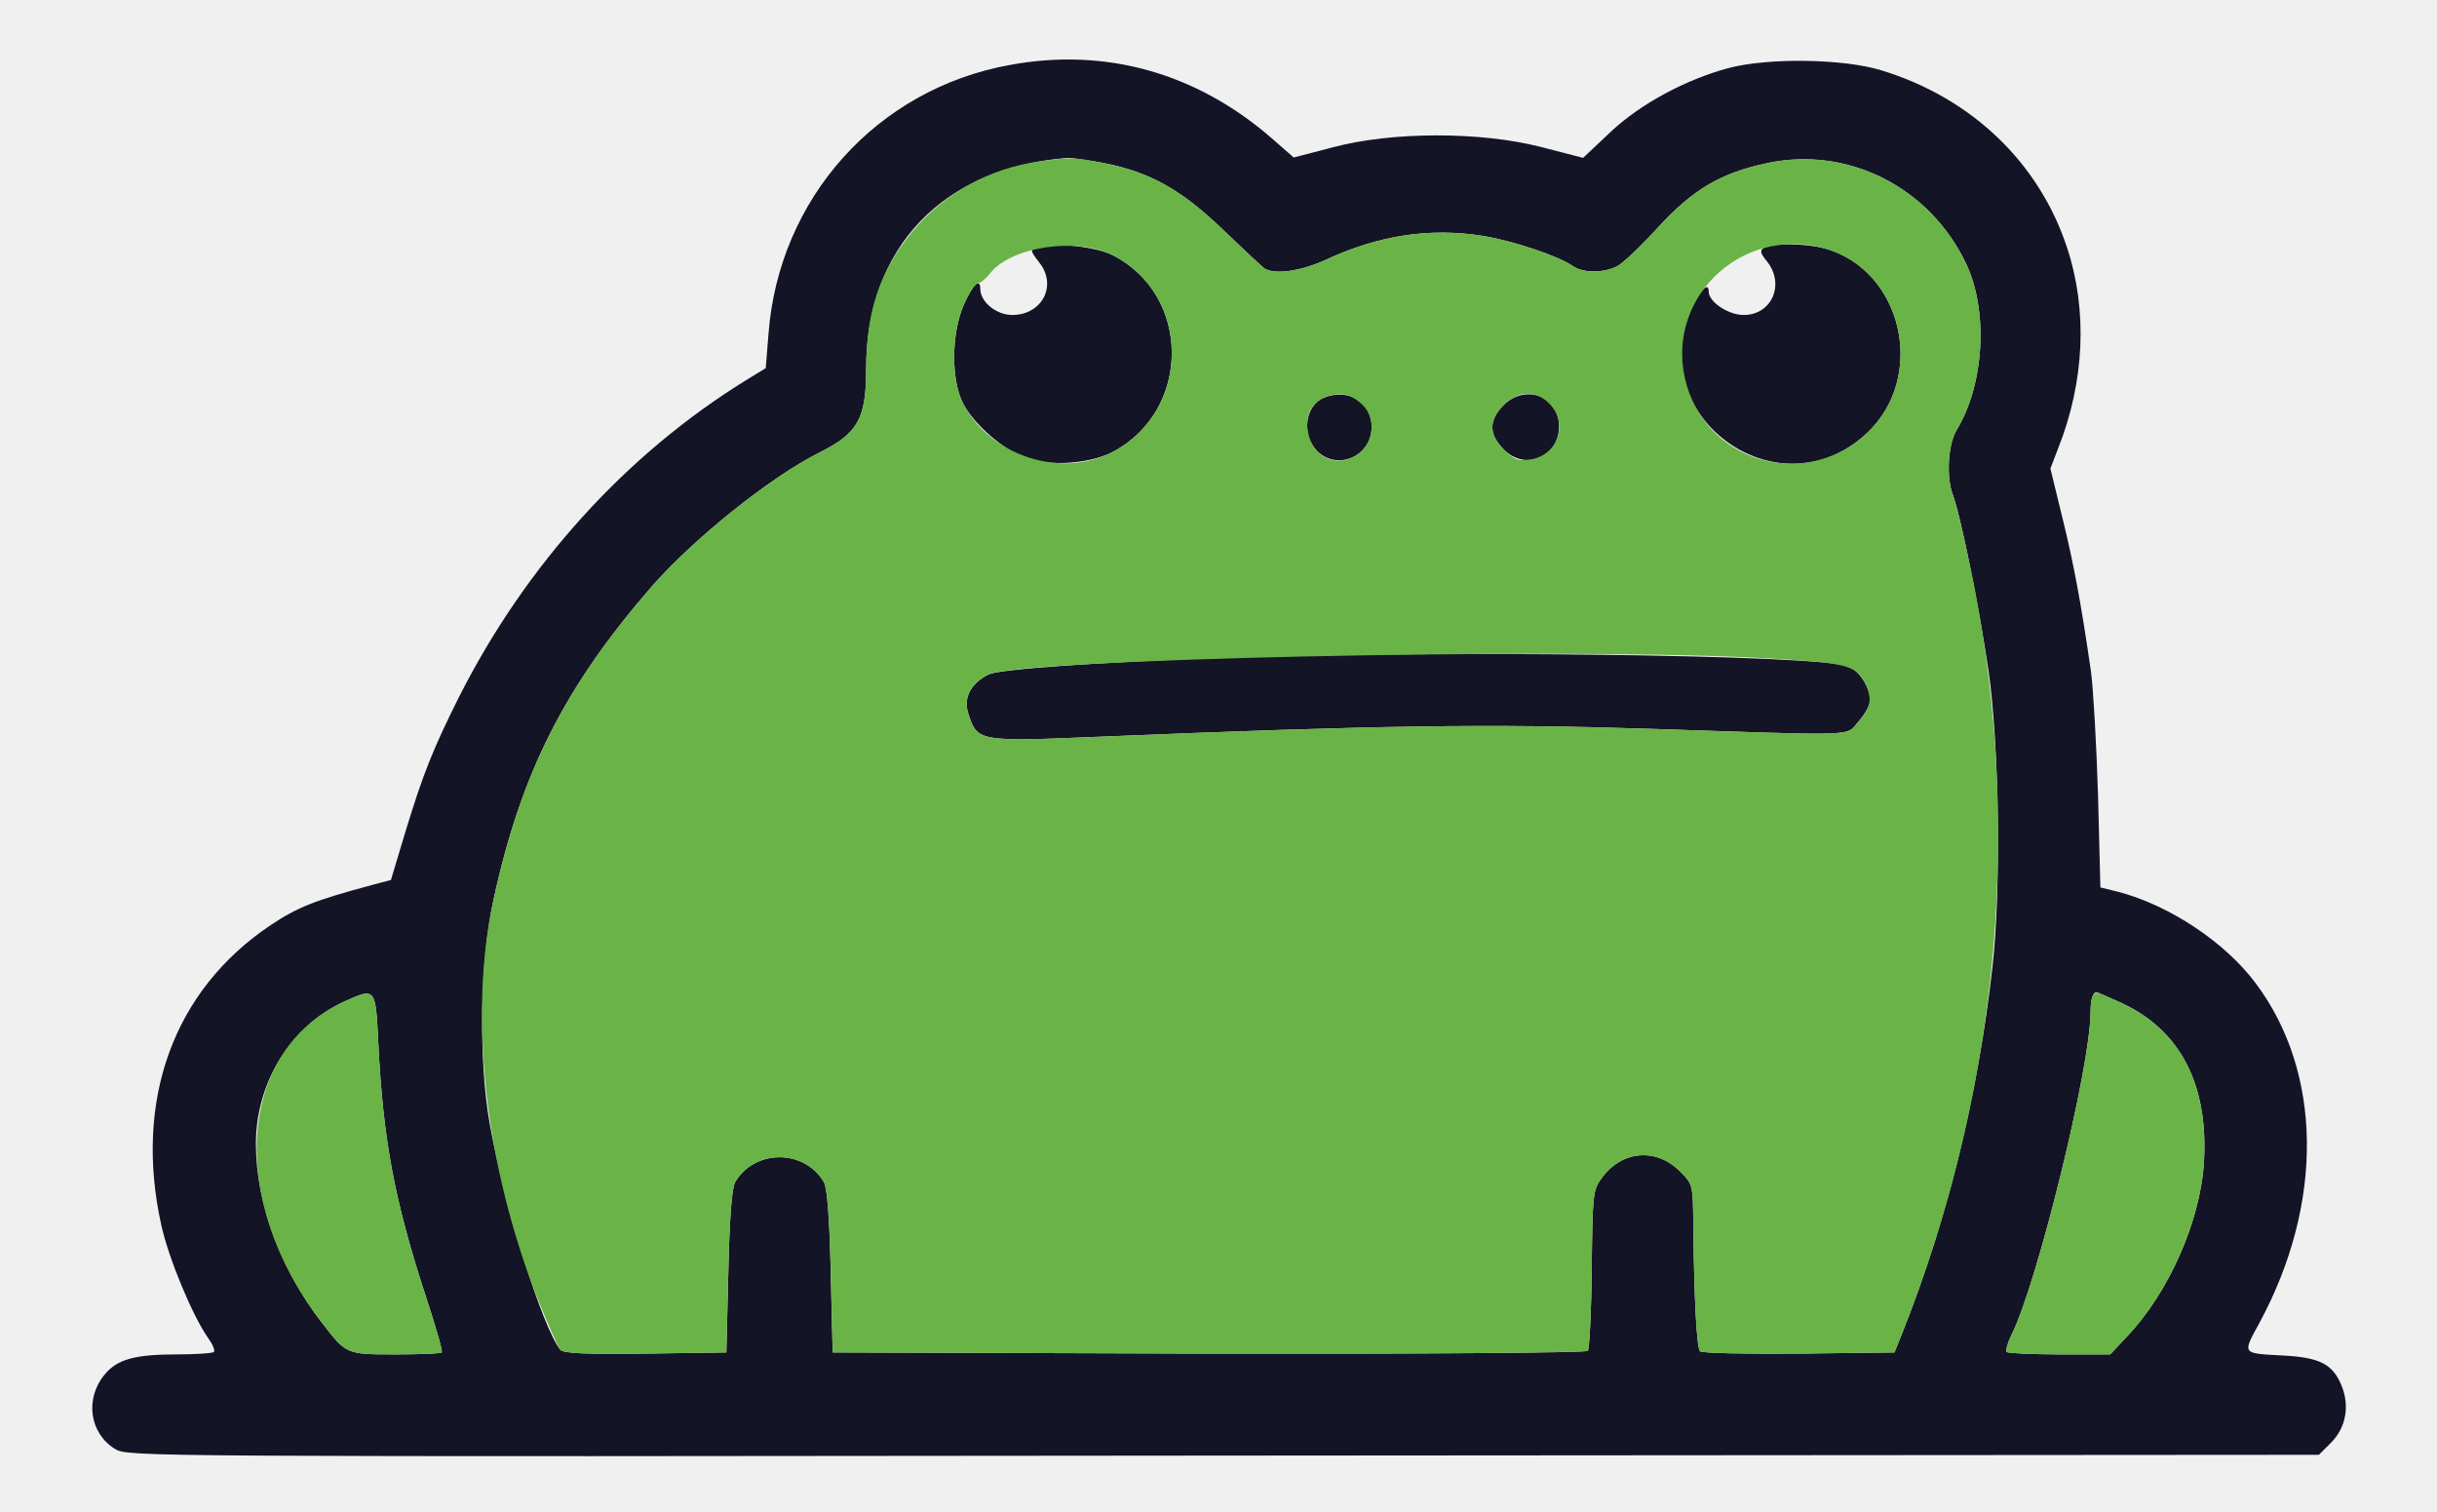
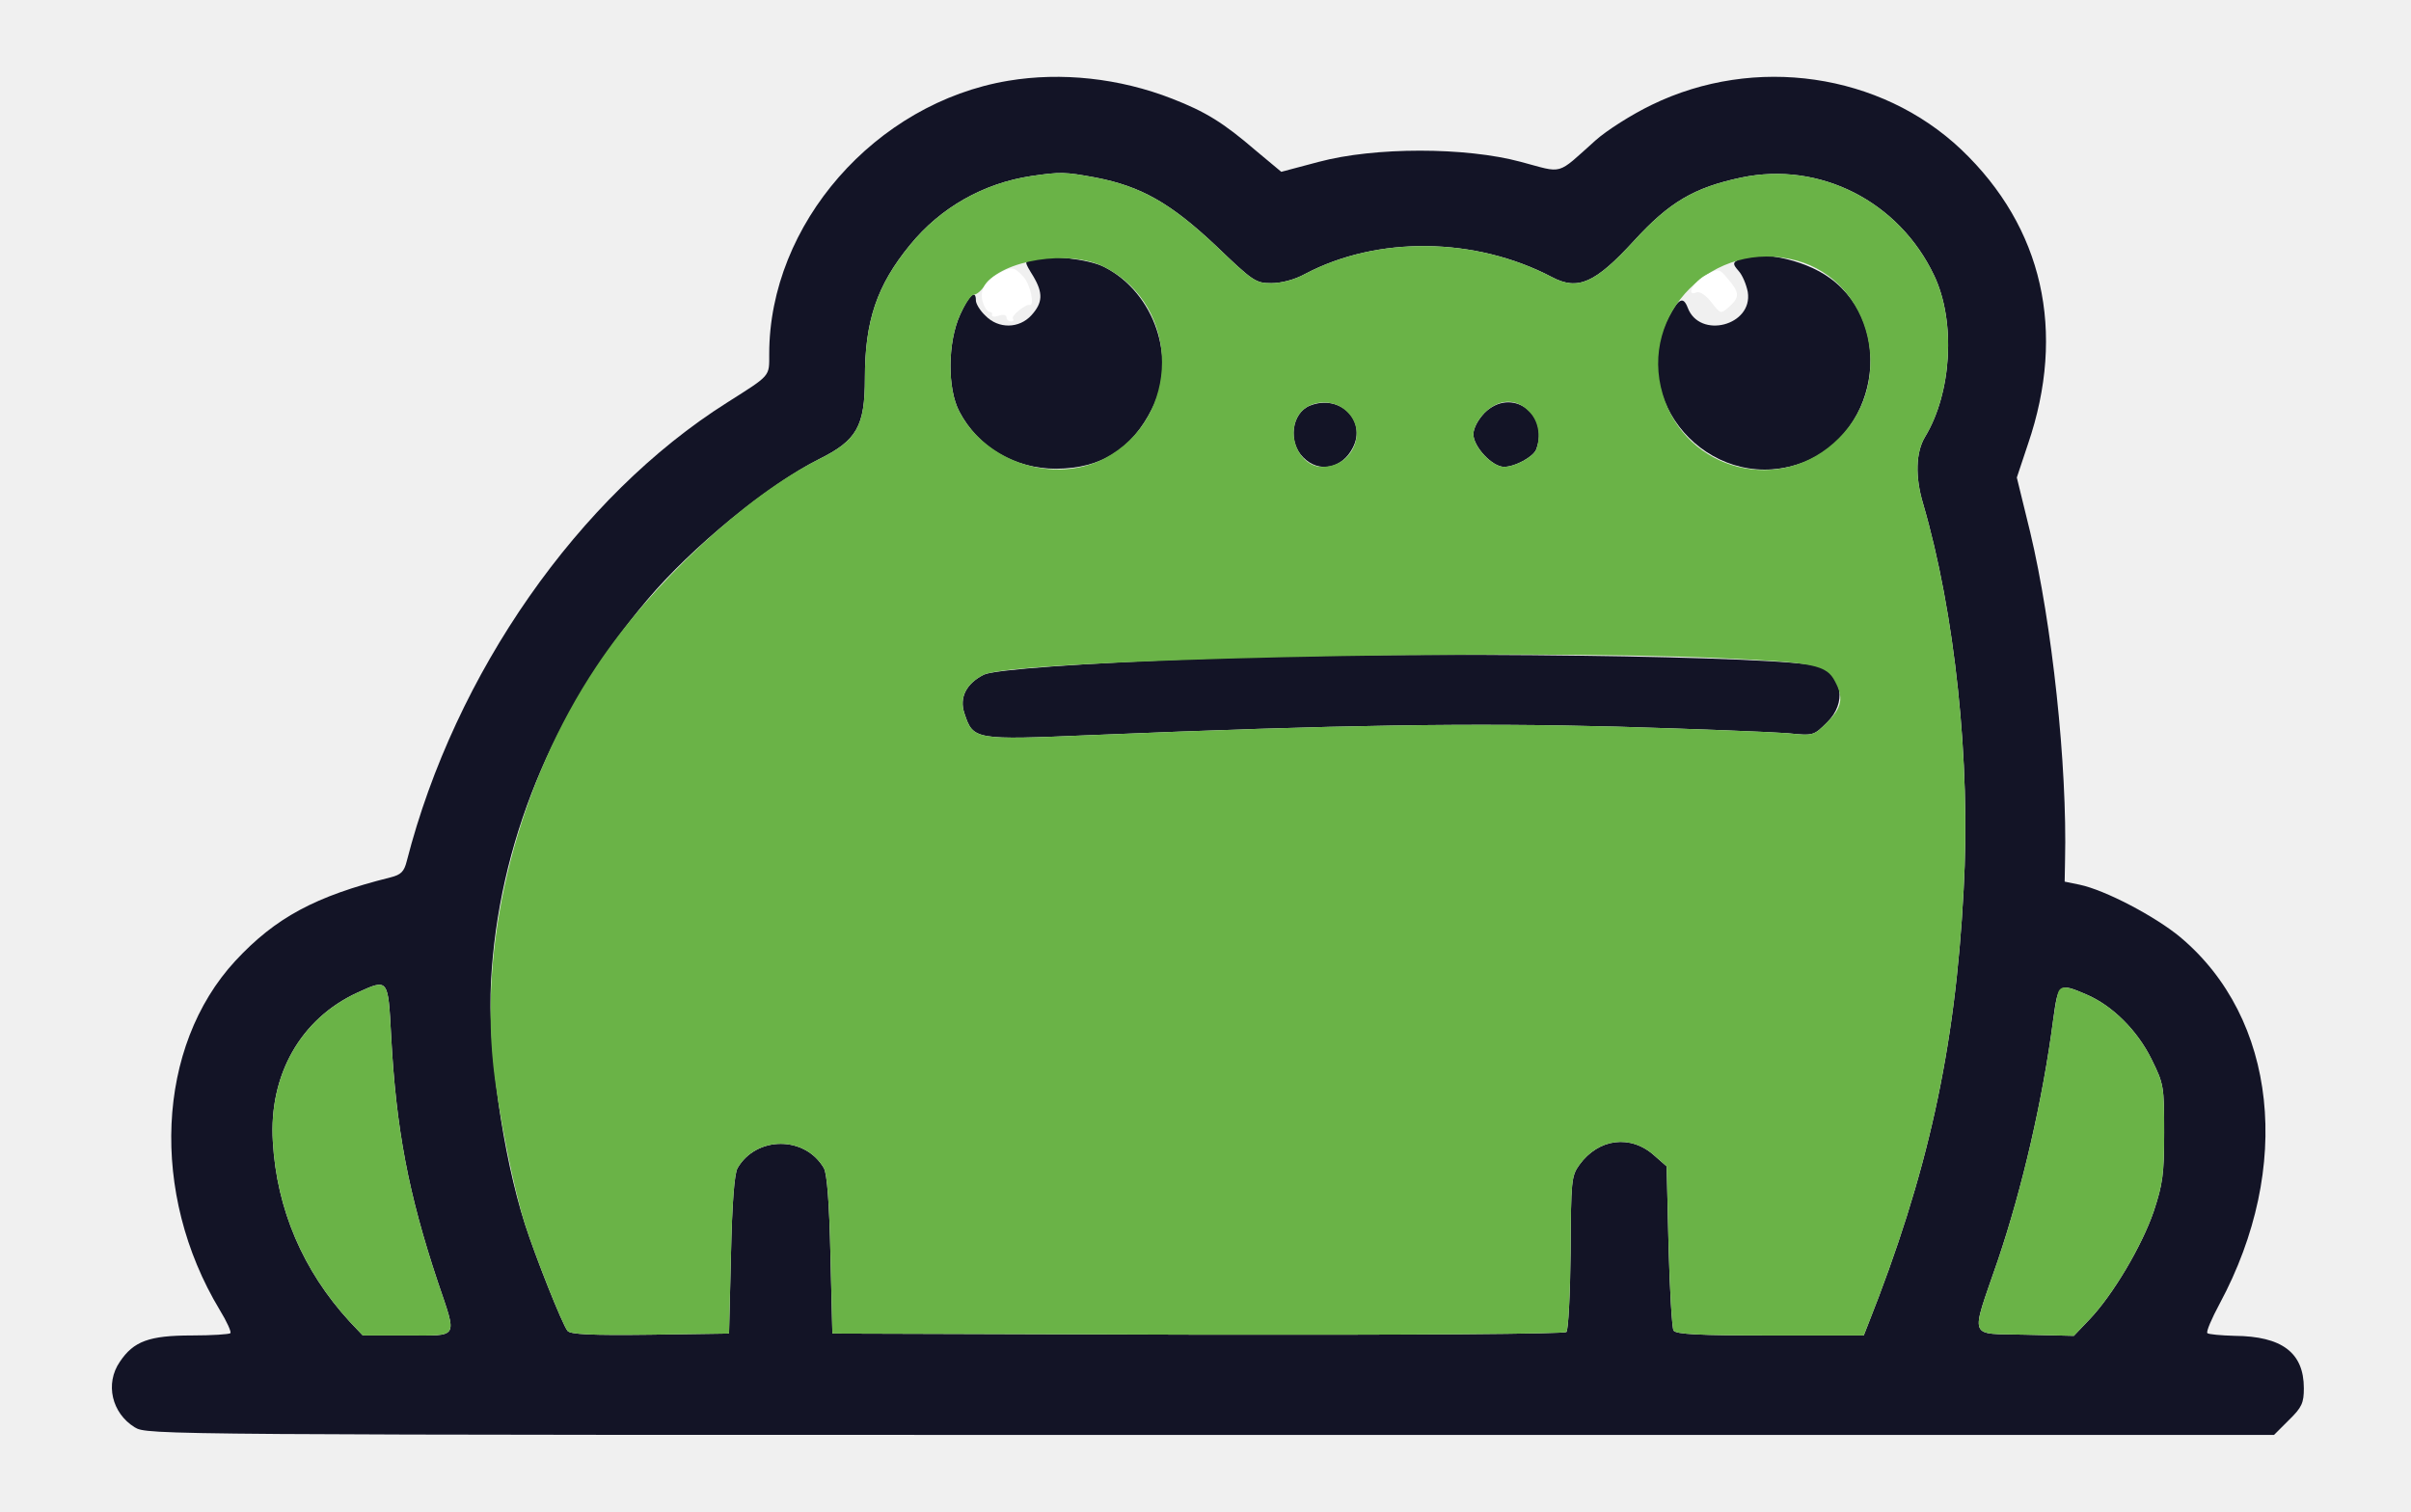
- <svg xmlns="http://www.w3.org/2000/svg" viewBox="0 0 619 384">
-   <g transform="translate(0,384) scale(0.1,-0.1)" fill="#131426" stroke="none">
-     <path d="M2565 3675 c-338 -61 -587 -339 -613 -683 l-7 -87 -49 -30 c-305 -188 -560 -469 -730 -805 -66 -132 -91 -194 -137 -345 l-36 -120 -49 -13 c-145 -39 -188 -56 -257 -102 -246 -165 -348 -444 -277 -763 19 -85 79 -229 119 -286 11 -15 18 -31 14 -35 -3 -3 -45 -6 -92 -6 -108 0 -153 -12 -185 -51 -51 -61 -39 -149 26 -189 33 -20 39 -20 2815 -17 l2783 2 31 31 c38 38 48 94 26 146 -22 53 -55 70 -145 75 -110 6 -107 2 -62 85 163 303 159 634 -10 860 -78 105 -220 199 -350 233 l-45 11 -6 235 c-4 129 -12 270 -18 314 -25 173 -44 275 -73 392 l-30 123 20 52 c67 169 75 351 22 510 -71 215 -242 379 -470 449 -96 30 -288 33 -390 6 -108 -29 -224 -91 -300 -163 l-69 -65 -108 28 c-153 39 -377 39 -527 -1 l-100 -26 -56 49 c-191 166 -422 231 -665 186z m238 -249 c118 -23 198 -68 304 -170 51 -49 98 -93 105 -98 26 -16 91 -7 153 21 137 64 266 83 401 62 79 -13 191 -51 228 -76 26 -19 79 -19 114 -1 15 8 61 52 103 98 89 97 160 139 279 164 205 43 412 -62 504 -256 57 -120 46 -307 -24 -422 -22 -37 -27 -118 -10 -164 20 -52 68 -291 91 -449 27 -186 32 -557 10 -750 -37 -327 -115 -644 -229 -930 l-20 -50 -243 -3 c-133 -1 -246 1 -251 6 -8 8 -15 126 -17 321 -1 103 -1 103 -34 136 -61 61 -149 53 -200 -19 -21 -29 -22 -42 -24 -230 -1 -109 -6 -203 -10 -207 -5 -5 -434 -8 -964 -7 l-954 3 -5 205 c-3 137 -9 212 -17 227 -49 85 -177 85 -226 0 -8 -15 -14 -90 -17 -227 l-5 -205 -206 -3 c-157 -2 -209 1 -216 10 -45 56 -142 365 -179 573 -29 161 -25 416 10 572 70 321 181 540 402 794 107 122 301 277 424 339 99 49 120 86 120 212 0 309 194 512 512 537 9 0 50 -5 91 -13z m-1842 -2236 c12 -247 42 -403 122 -647 24 -73 42 -135 39 -138 -3 -3 -56 -5 -118 -5 -125 0 -124 0 -186 80 -105 135 -168 305 -168 455 0 156 89 299 224 361 80 36 80 37 87 -106z m4420 106 c155 -68 229 -208 217 -408 -9 -149 -89 -330 -194 -441 l-44 -47 -128 0 c-71 0 -131 3 -135 6 -3 4 2 23 12 43 66 132 201 682 201 820 0 32 6 51 15 51 2 0 27 -11 56 -24z" />
-     <path d="M2638 3214 c-23 -7 -22 -10 2 -41 46 -58 7 -133 -69 -133 -40 0 -81 33 -81 66 0 29 -19 12 -41 -38 -33 -73 -34 -194 -2 -254 25 -47 86 -103 142 -131 58 -29 173 -24 237 9 200 105 201 398 0 500 -40 21 -150 33 -188 22z" />
-     <path d="M4481 3211 c-12 -7 -10 -14 8 -36 45 -58 11 -135 -60 -135 -39 0 -89 33 -89 60 0 23 -18 7 -39 -34 -138 -277 214 -538 440 -327 154 143 92 415 -106 470 -48 13 -134 14 -154 2z" />
-     <path d="M3363 2830 c-48 -19 -58 -95 -18 -135 51 -52 139 -14 139 60 0 63 -59 100 -121 75z" />
-     <path d="M3819 2811 c-38 -39 -38 -74 1 -113 55 -55 140 -19 140 59 0 77 -85 109 -141 54z" />
-     <path d="M3095 2169 c-323 -12 -557 -29 -584 -42 -46 -23 -65 -60 -51 -101 23 -70 26 -70 338 -57 702 29 985 33 1390 20 549 -18 498 -20 533 19 16 18 29 41 29 53 0 33 -27 76 -57 87 -72 29 -1054 41 -1598 21z" />
+ <svg xmlns="http://www.w3.org/2000/svg" viewBox="0 0 630 395">
+   <g transform="translate(0,395) scale(0.1,-0.1)" fill="#131426" stroke="none">
+     <path d="M2635 3739 c-348 -58 -625 -375 -625 -714 0 -60 5 -54 -110 -127 -388 -245 -711 -707 -837 -1198 -7 -28 -15 -36 -43 -43 -196 -49 -300 -105 -405 -218 -207 -224 -224 -608 -41 -912 19 -31 31 -58 28 -61 -3 -3 -48 -6 -101 -6 -111 0 -152 -15 -188 -69 -39 -57 -21 -134 39 -171 33 -20 42 -20 2812 -20 l2778 0 39 39 c34 33 39 45 39 83 0 93 -57 136 -181 137 -36 1 -68 4 -71 7 -4 3 11 38 32 77 192 357 150 746 -103 958 -65 54 -196 123 -263 137 l-39 8 1 55 c6 250 -34 619 -91 858 l-35 143 29 87 c101 295 39 567 -174 770 -211 200 -540 248 -809 117 -52 -25 -118 -67 -147 -93 -104 -93 -82 -86 -195 -56 -145 39 -382 39 -528 0 l-98 -26 -66 55 c-86 74 -132 102 -219 136 -138 54 -290 70 -428 47z m228 -253 c119 -23 196 -67 314 -178 97 -93 104 -98 145 -98 26 0 61 9 88 24 189 100 445 97 645 -8 68 -36 113 -16 214 94 93 102 158 140 281 166 205 43 412 -62 504 -256 57 -120 46 -307 -24 -422 -24 -40 -26 -104 -5 -174 83 -284 125 -675 106 -1010 -22 -419 -94 -743 -250 -1136 l-11 -28 -244 0 c-185 0 -247 3 -253 13 -4 6 -10 106 -13 220 l-5 209 -32 28 c-62 56 -146 45 -196 -24 -21 -29 -22 -41 -23 -229 -1 -109 -6 -203 -11 -208 -5 -5 -391 -8 -964 -7 l-954 3 -5 205 c-3 137 -9 212 -17 227 -49 85 -177 85 -226 0 -8 -15 -14 -90 -17 -227 l-5 -205 -206 -3 c-157 -2 -209 1 -216 10 -14 17 -85 197 -111 278 -59 183 -98 463 -89 635 19 358 160 703 408 997 116 138 316 301 449 368 99 49 120 86 120 212 0 149 31 242 118 348 79 97 191 161 317 180 76 11 87 11 168 -4z m-1841 -2242 c13 -245 45 -413 122 -644 51 -151 57 -140 -80 -140 l-116 0 -35 37 c-121 132 -190 293 -200 469 -11 175 73 322 221 390 81 37 80 37 88 -112z m4430 107 c68 -29 133 -94 170 -169 32 -65 33 -70 33 -192 0 -109 -4 -135 -27 -205 -31 -91 -107 -219 -168 -283 l-41 -43 -127 3 c-151 4 -144 -17 -72 193 65 192 118 423 145 630 13 96 15 97 87 66z" />
+     <path d="M2698 3274 c-22 -7 -22 -7 2 -46 26 -44 25 -69 -5 -102 -32 -35 -86 -36 -120 -1 -14 13 -25 31 -25 40 0 30 -18 14 -41 -37 -33 -72 -34 -194 -2 -254 49 -93 144 -149 253 -149 117 1 197 50 251 158 65 127 6 302 -125 369 -40 21 -150 33 -188 22z" />
+     <path d="M4540 3270 c-12 -7 -12 -11 3 -28 10 -11 20 -35 24 -55 14 -88 -126 -124 -157 -41 -12 31 -24 24 -51 -27 -108 -213 105 -456 337 -383 209 65 261 360 86 487 -69 51 -197 76 -242 47z" />
+     <path d="M3423 2890 c-48 -19 -58 -95 -18 -135 41 -42 102 -30 130 25 37 71 -34 141 -112 110z" />
+     <path d="M3879 2871 c-17 -18 -29 -40 -29 -56 0 -32 49 -85 80 -85 29 0 76 26 84 45 36 94 -65 165 -135 96z" />
+     <path d="M3155 2229 c-328 -12 -557 -29 -584 -42 -46 -23 -65 -60 -51 -101 23 -70 26 -70 333 -57 649 27 993 32 1372 22 207 -6 407 -14 445 -17 69 -7 69 -7 105 29 50 50 40 121 -22 145 -71 28 -1064 41 -1598 21z" />
  </g>
-   <g transform="translate(0,384) scale(0.1,-0.1)" fill="#6ab347" stroke="none">
-     <path d="M2640 3430 c-125 -17 -240 -80 -320 -175 -85 -102 -120 -205 -120 -353 0 -126 -21 -163 -120 -212 -123 -62 -317 -217 -424 -339 -221 -254 -332 -473 -402 -794 -65 -292 -22 -679 111 -1014 26 -65 52 -124 58 -131 7 -9 59 -12 216 -10 l206 3 5 205 c3 137 9 212 17 227 49 85 177 85 226 0 8 -15 14 -90 17 -227 l5 -205 954 -3 c530 -1 959 2 964 7 4 4 9 98 10 207 2 188 3 201 24 230 51 72 139 80 200 19 33 -33 33 -33 34 -136 2 -195 9 -313 17 -321 5 -5 118 -7 251 -6 l243 3 20 50 c251 630 310 1322 167 1971 -15 72 -33 143 -39 158 -17 46 -12 127 10 164 70 115 81 302 24 422 -92 194 -299 299 -504 256 -119 -25 -190 -67 -279 -164 -42 -46 -88 -90 -103 -98 -35 -18 -88 -18 -114 1 -37 25 -149 63 -228 76 -135 21 -264 2 -401 -62 -62 -28 -127 -37 -153 -21 -7 5 -54 49 -105 98 -106 102 -186 147 -304 170 -80 15 -81 15 -163 4z m186 -238 c201 -102 200 -395 0 -500 -130 -68 -309 -11 -379 122 -32 60 -31 181 2 254 13 28 28 52 34 52 6 0 21 12 32 26 54 68 220 92 311 46z m1809 17 c198 -55 260 -327 106 -470 -152 -142 -396 -78 -456 120 -64 214 132 410 350 350z m-1179 -393 c58 -49 20 -146 -57 -146 -81 0 -110 130 -36 160 37 15 65 11 93 -14z m479 -1 c50 -50 23 -130 -47 -142 -32 -5 -41 -1 -68 25 -39 39 -39 74 -1 113 38 37 82 39 116 4z m515 -645 c233 -12 263 -18 285 -61 22 -41 18 -65 -14 -101 -35 -39 16 -37 -533 -19 -405 13 -688 9 -1390 -20 -312 -13 -315 -13 -338 57 -14 41 5 78 51 101 80 39 1402 68 1939 43z" />
-     <path d="M874 1296 c-272 -125 -298 -504 -56 -816 62 -80 61 -80 186 -80 62 0 115 2 118 5 3 3 -15 65 -39 138 -80 244 -110 400 -122 647 -7 143 -7 142 -87 106z" />
-     <path d="M5317 1313 c-4 -3 -7 -23 -7 -44 0 -138 -135 -688 -201 -820 -10 -20 -15 -39 -12 -43 4 -3 64 -6 135 -6 l128 0 44 47 c105 111 185 292 194 441 12 200 -62 340 -217 408 -61 27 -56 26 -64 17z" />
+   <g transform="translate(0,395) scale(0.1,-0.1)" fill="#6ab347" stroke="none">
+     <path d="M2695 3490 c-126 -19 -238 -83 -317 -180 -87 -106 -118 -199 -118 -348 0 -126 -21 -163 -120 -212 -192 -96 -438 -325 -582 -542 -203 -304 -305 -703 -269 -1043 14 -127 53 -320 83 -415 26 -81 97 -261 111 -278 7 -9 59 -12 216 -10 l206 3 5 205 c3 137 9 212 17 227 49 85 177 85 226 0 8 -15 14 -90 17 -227 l5 -205 954 -3 c573 -1 959 2 964 7 5 5 10 99 11 208 1 188 2 200 23 229 50 69 134 80 196 24 l32 -28 5 -209 c3 -114 9 -214 13 -220 6 -10 68 -13 253 -13 l244 0 11 28 c156 393 228 717 250 1136 19 335 -23 726 -106 1010 -21 70 -19 134 5 174 70 115 81 302 24 422 -92 194 -299 299 -504 256 -123 -26 -188 -64 -281 -166 -101 -110 -146 -130 -214 -94 -200 105 -456 108 -645 8 -27 -15 -62 -24 -88 -24 -41 0 -48 5 -145 98 -118 111 -195 155 -314 178 -81 15 -92 15 -168 4z m191 -238 c201 -102 200 -395 0 -500 -130 -68 -309 -11 -379 122 -32 60 -31 182 2 254 13 28 29 52 36 52 7 0 20 11 28 24 45 67 222 95 313 48z m1809 17 c196 -54 259 -316 110 -464 -149 -150 -399 -88 -460 114 -64 212 134 409 350 350z m-1182 -389 c64 -50 25 -150 -58 -150 -56 0 -94 76 -64 131 21 40 83 50 122 19z m482 -5 c25 -24 32 -65 19 -100 -8 -19 -55 -45 -84 -45 -31 0 -80 53 -80 85 0 16 12 38 29 56 38 37 82 39 116 4z m502 -645 c245 -11 276 -18 298 -61 23 -43 18 -68 -20 -106 -36 -36 -36 -36 -105 -29 -38 3 -238 11 -445 17 -379 10 -723 5 -1372 -22 -307 -13 -310 -13 -333 57 -14 41 5 78 51 101 80 39 1368 68 1926 43z" />
+     <path d="M934 1356 c-148 -68 -232 -215 -221 -390 10 -176 79 -337 200 -469 l35 -37 116 0 c137 0 131 -11 80 140 -77 231 -109 399 -122 644 -8 149 -7 149 -88 112z" />
+     <path d="M5377 1353 c-3 -10 -8 -40 -12 -68 -27 -207 -80 -438 -145 -630 -72 -210 -79 -189 72 -193 l127 -3 41 43 c61 64 137 192 168 283 23 70 27 96 27 205 0 122 -1 127 -33 192 -37 75 -102 140 -170 169 -54 24 -69 24 -75 2z" />
  </g>
-   <g transform="translate(0,384) scale(0.1,-0.1)" fill="#ffffff" stroke="none">
- </g>
+   <g transform="translate(0,395) scale(0.1,-0.1)" fill="#ffffff" stroke="none">
+     <path d="M2608 3234 c-36 -19 -50 -46 -39 -76 4 -13 12 -23 17 -23 5 0 8 -4 6 -8 -1 -5 7 -6 18 -2 11 4 20 2 20 -4 0 -6 5 -11 12 -11 6 0 8 3 5 7 -7 6 33 39 43 36 15 -4 2 55 -16 74 -25 27 -30 27 -66 7z" />
+     <path d="M4459 3232 c-33 -17 -56 -58 -26 -46 9 3 24 -7 39 -26 24 -31 24 -31 46 -12 28 25 28 37 -2 72 -23 28 -24 29 -57 12z" />
+   </g>
</svg>
